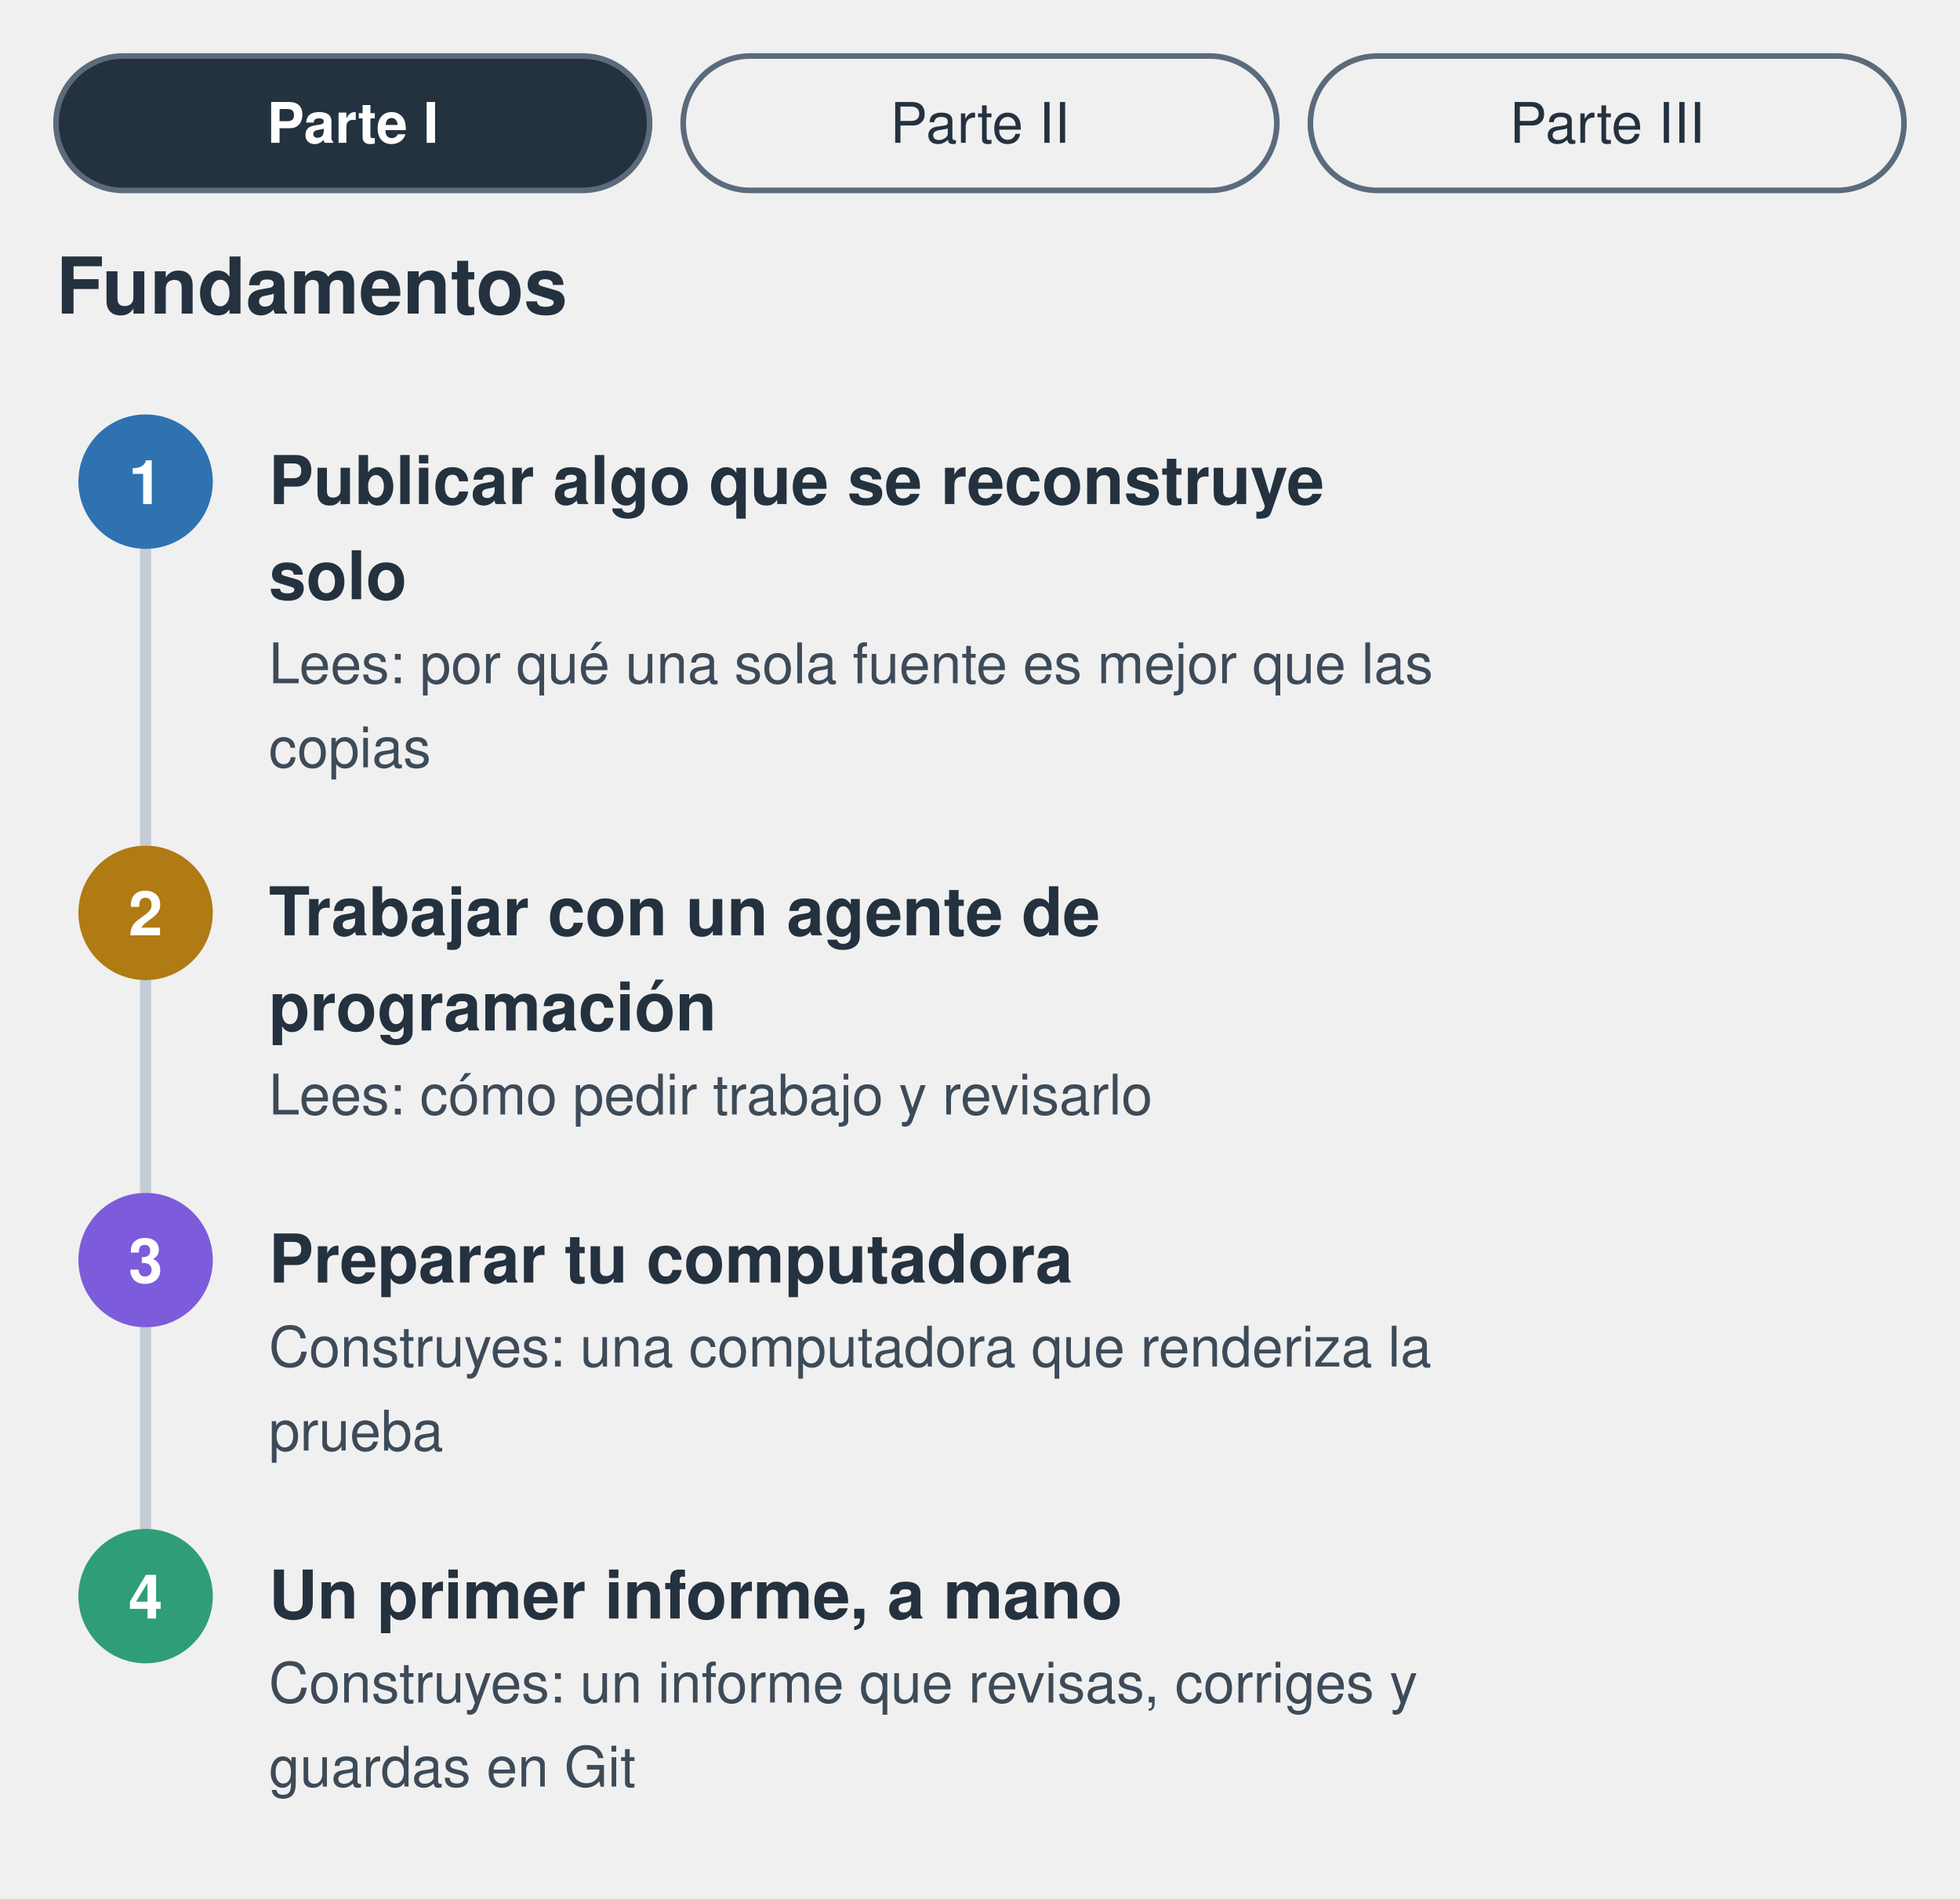
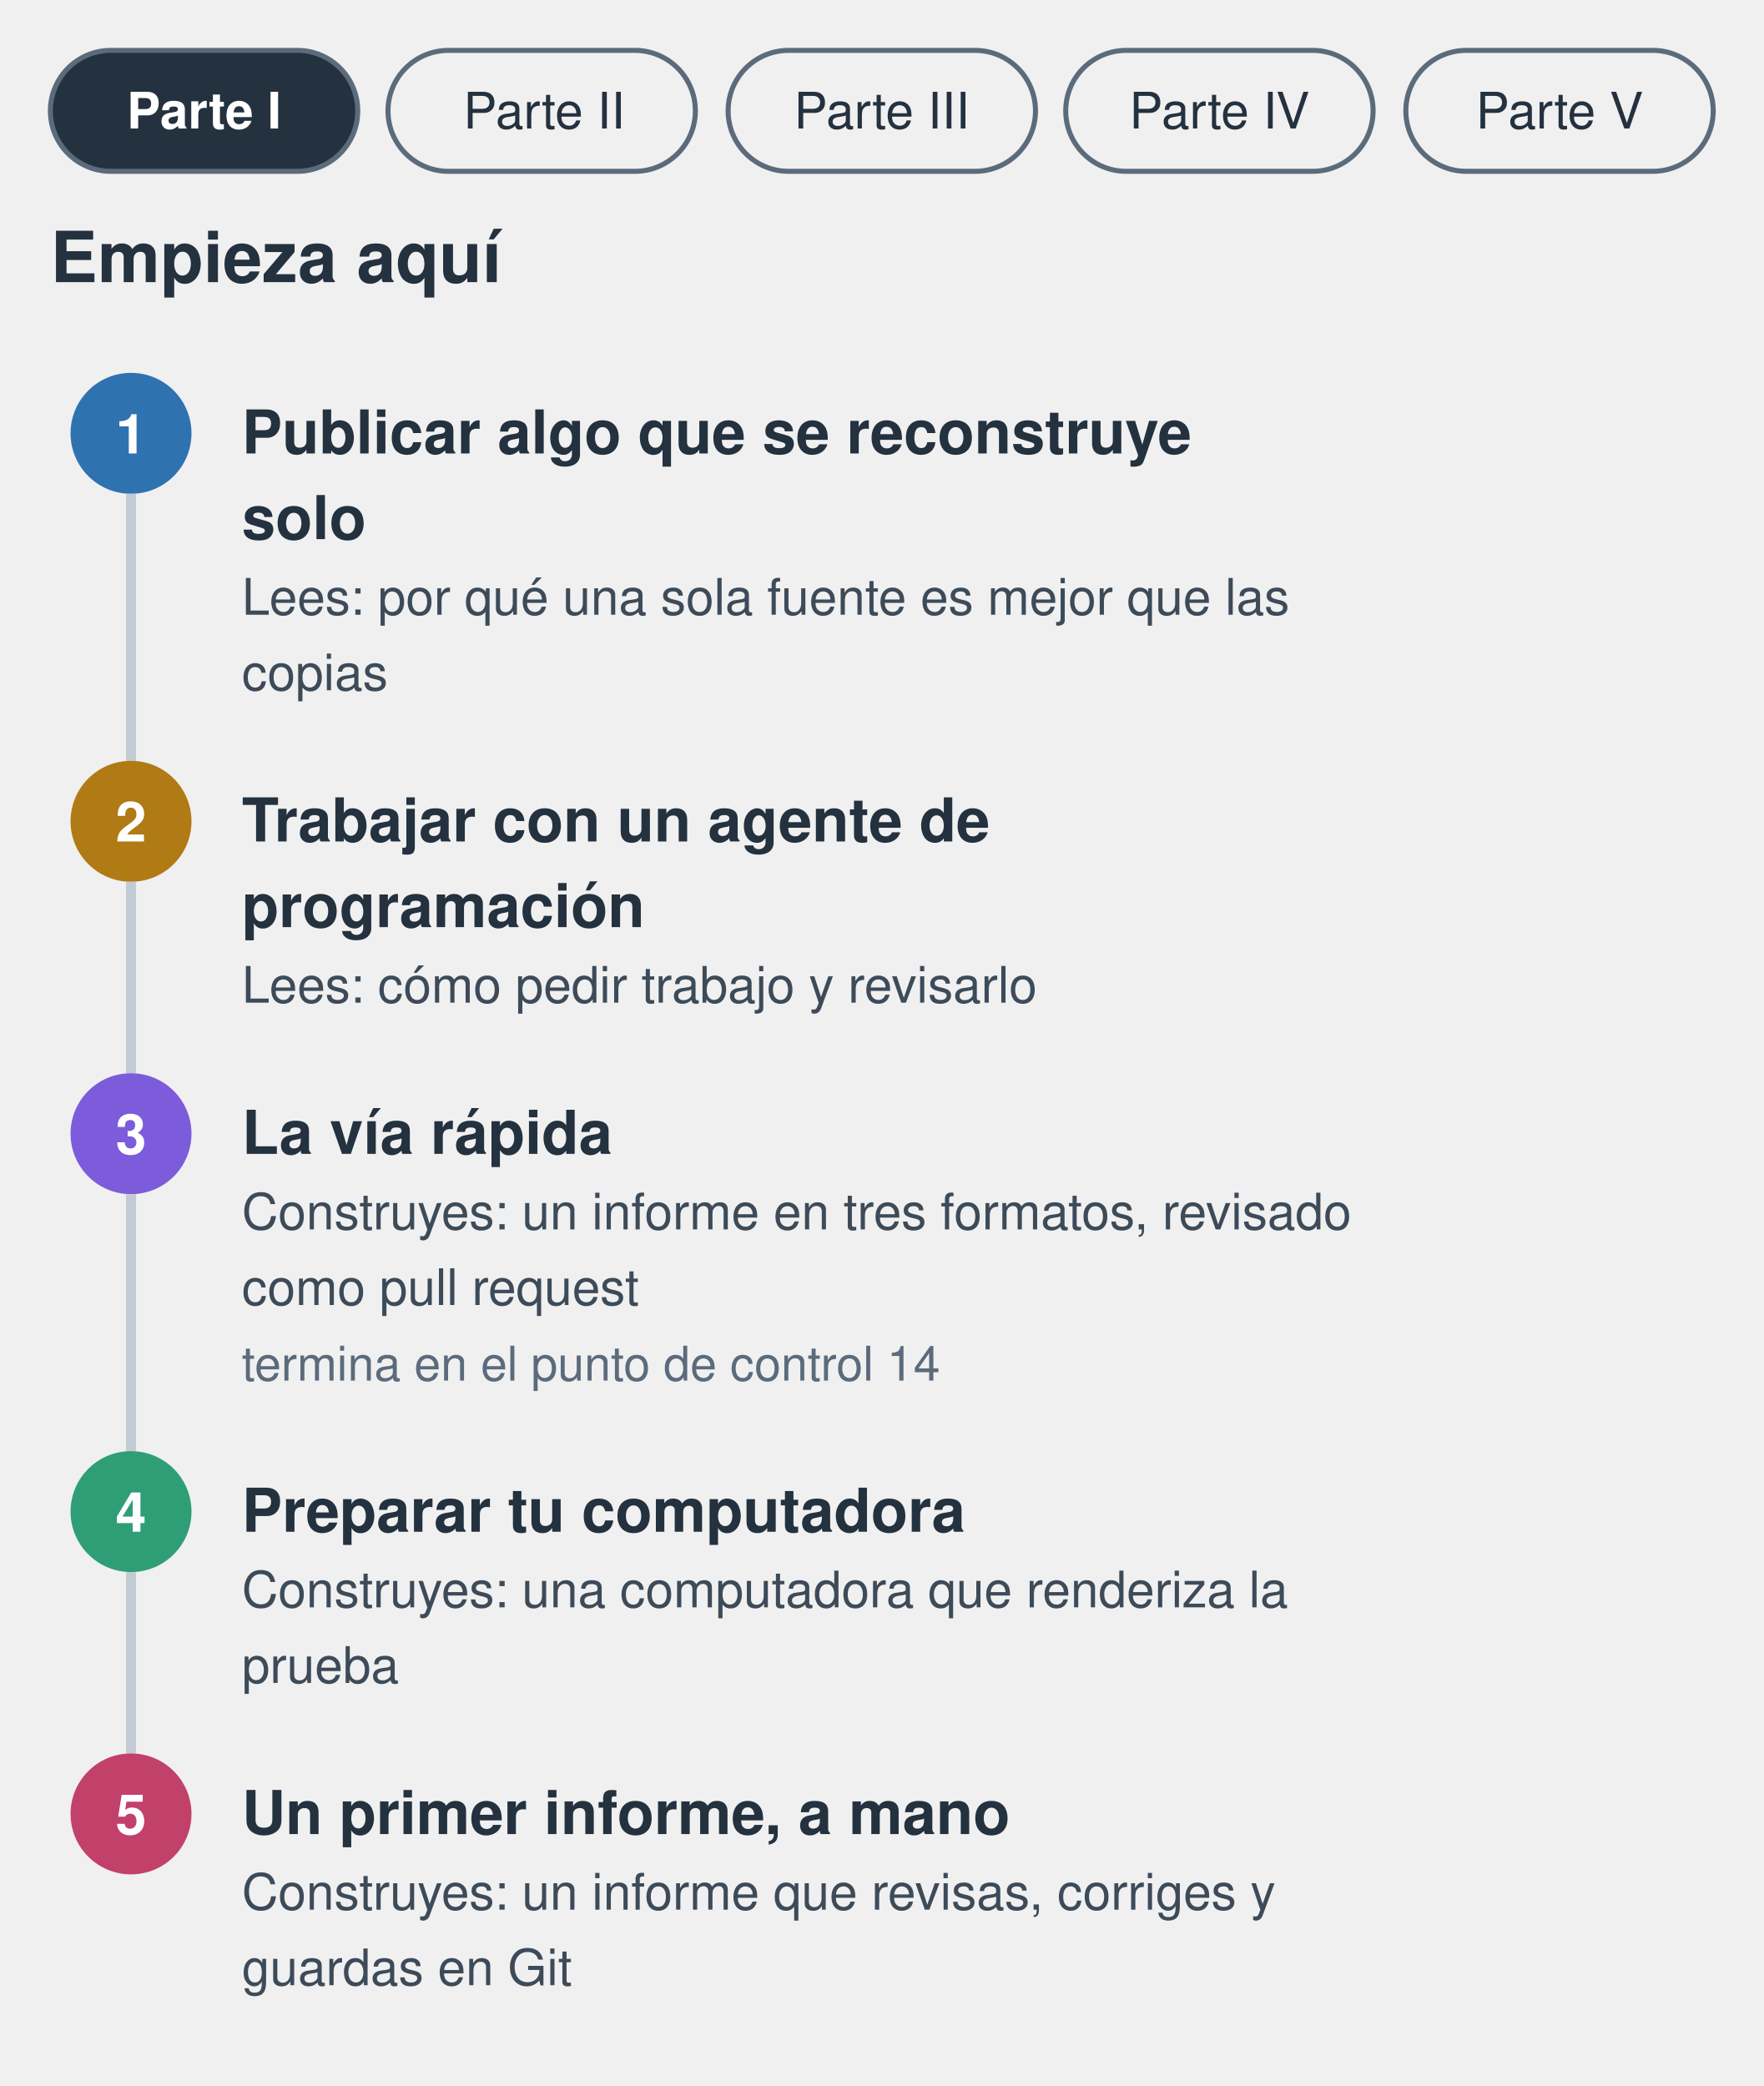
- <svg xmlns="http://www.w3.org/2000/svg" viewBox="0 0 700 678" role="img" aria-labelledby="t d">
+ <svg xmlns="http://www.w3.org/2000/svg" viewBox="0 0 700 828" role="img" aria-labelledby="t d">
  <style>
  text { font-family: "Avenir Next", "Helvetica Neue", Helvetica, Arial, sans-serif; fill: #24313f; }
  .h { font-size: 28px; font-weight: 700; }
  .t { font-size: 24px; font-weight: 600; }
  .s { font-size: 20px; }
  .g { font-size: 20px; fill: #3d4b59; }
  .n { font-size: 19px; fill: #5b6b7b; }
  .num { font-size: 22px; font-weight: 700; fill: #ffffff; }
  .on { fill: #ffffff; font-weight: 700; }
</style>
-   <rect x="20" y="20" width="212" height="48" rx="24" fill="#24313f" stroke="#5b6b7b" stroke-width="2" />
-   <text x="126" y="51" text-anchor="middle" class="s on">Parte I</text>
-   <rect x="244" y="20" width="212" height="48" rx="24" fill="none" stroke="#5b6b7b" stroke-width="2" />
-   <text x="350" y="51" text-anchor="middle" class="s">Parte II</text>
-   <rect x="468" y="20" width="212" height="48" rx="24" fill="none" stroke="#5b6b7b" stroke-width="2" />
-   <text x="574" y="51" text-anchor="middle" class="s">Parte III</text>
-   <text x="20" y="112" class="h">Fundamentos</text>
+   <rect x="20" y="20" width="122" height="48" rx="24" fill="#24313f" stroke="#5b6b7b" stroke-width="2" />
+   <text x="81" y="51" text-anchor="middle" class="s on">Parte I</text>
+   <rect x="154" y="20" width="122" height="48" rx="24" fill="none" stroke="#5b6b7b" stroke-width="2" />
+   <text x="216" y="51" text-anchor="middle" class="s">Parte II</text>
+   <rect x="289" y="20" width="122" height="48" rx="24" fill="none" stroke="#5b6b7b" stroke-width="2" />
+   <text x="350" y="51" text-anchor="middle" class="s">Parte III</text>
+   <rect x="423" y="20" width="122" height="48" rx="24" fill="none" stroke="#5b6b7b" stroke-width="2" />
+   <text x="484" y="51" text-anchor="middle" class="s">Parte IV</text>
+   <rect x="558" y="20" width="122" height="48" rx="24" fill="none" stroke="#5b6b7b" stroke-width="2" />
+   <text x="619" y="51" text-anchor="middle" class="s">Parte V</text>
+   <text x="20" y="112" class="h">Empieza aquí</text>
  <circle cx="52" cy="172" r="24" fill="#2f72b0" />
  <text x="52" y="180" text-anchor="middle" class="num">1</text>
  <text x="96" y="180" class="t">Publicar algo que se reconstruye</text>
  <text x="96" y="214" class="t">solo</text>
  <text x="96" y="244" class="g">Lees: por qué una sola fuente es mejor que las</text>
  <text x="96" y="274" class="g">copias</text>
  <line x1="52" y1="196" x2="52" y2="302" stroke="#c3ccd5" stroke-width="4" />
  <circle cx="52" cy="326" r="24" fill="#b07a14" />
  <text x="52" y="334" text-anchor="middle" class="num">2</text>
  <text x="96" y="334" class="t">Trabajar con un agente de</text>
  <text x="96" y="368" class="t">programación</text>
  <text x="96" y="398" class="g">Lees: cómo pedir trabajo y revisarlo</text>
  <line x1="52" y1="350" x2="52" y2="426" stroke="#c3ccd5" stroke-width="4" />
  <circle cx="52" cy="450" r="24" fill="#7c5cdb" />
  <text x="52" y="458" text-anchor="middle" class="num">3</text>
-   <text x="96" y="458" class="t">Preparar tu computadora</text>
-   <text x="96" y="488" class="g">Construyes: una computadora que renderiza la</text>
-   <text x="96" y="518" class="g">prueba</text>
-   <line x1="52" y1="474" x2="52" y2="546" stroke="#c3ccd5" stroke-width="4" />
-   <circle cx="52" cy="570" r="24" fill="#2f9e77" />
-   <text x="52" y="578" text-anchor="middle" class="num">4</text>
-   <text x="96" y="578" class="t">Un primer informe, a mano</text>
-   <text x="96" y="608" class="g">Construyes: un informe que revisas, corriges y</text>
-   <text x="96" y="638" class="g">guardas en Git</text>
+   <text x="96" y="458" class="t">La vía rápida</text>
+   <text x="96" y="488" class="g">Construyes: un informe en tres formatos, revisado</text>
+   <text x="96" y="518" class="g">como pull request</text>
+   <text x="96" y="548" class="n">termina en el punto de control 14</text>
+   <line x1="52" y1="474" x2="52" y2="576" stroke="#c3ccd5" stroke-width="4" />
+   <circle cx="52" cy="600" r="24" fill="#2f9e77" />
+   <text x="52" y="608" text-anchor="middle" class="num">4</text>
+   <text x="96" y="608" class="t">Preparar tu computadora</text>
+   <text x="96" y="638" class="g">Construyes: una computadora que renderiza la</text>
+   <text x="96" y="668" class="g">prueba</text>
+   <line x1="52" y1="624" x2="52" y2="696" stroke="#c3ccd5" stroke-width="4" />
+   <circle cx="52" cy="720" r="24" fill="#c2416b" />
+   <text x="52" y="728" text-anchor="middle" class="num">5</text>
+   <text x="96" y="728" class="t">Un primer informe, a mano</text>
+   <text x="96" y="758" class="g">Construyes: un informe que revisas, corriges y</text>
+   <text x="96" y="788" class="g">guardas en Git</text>
</svg>
